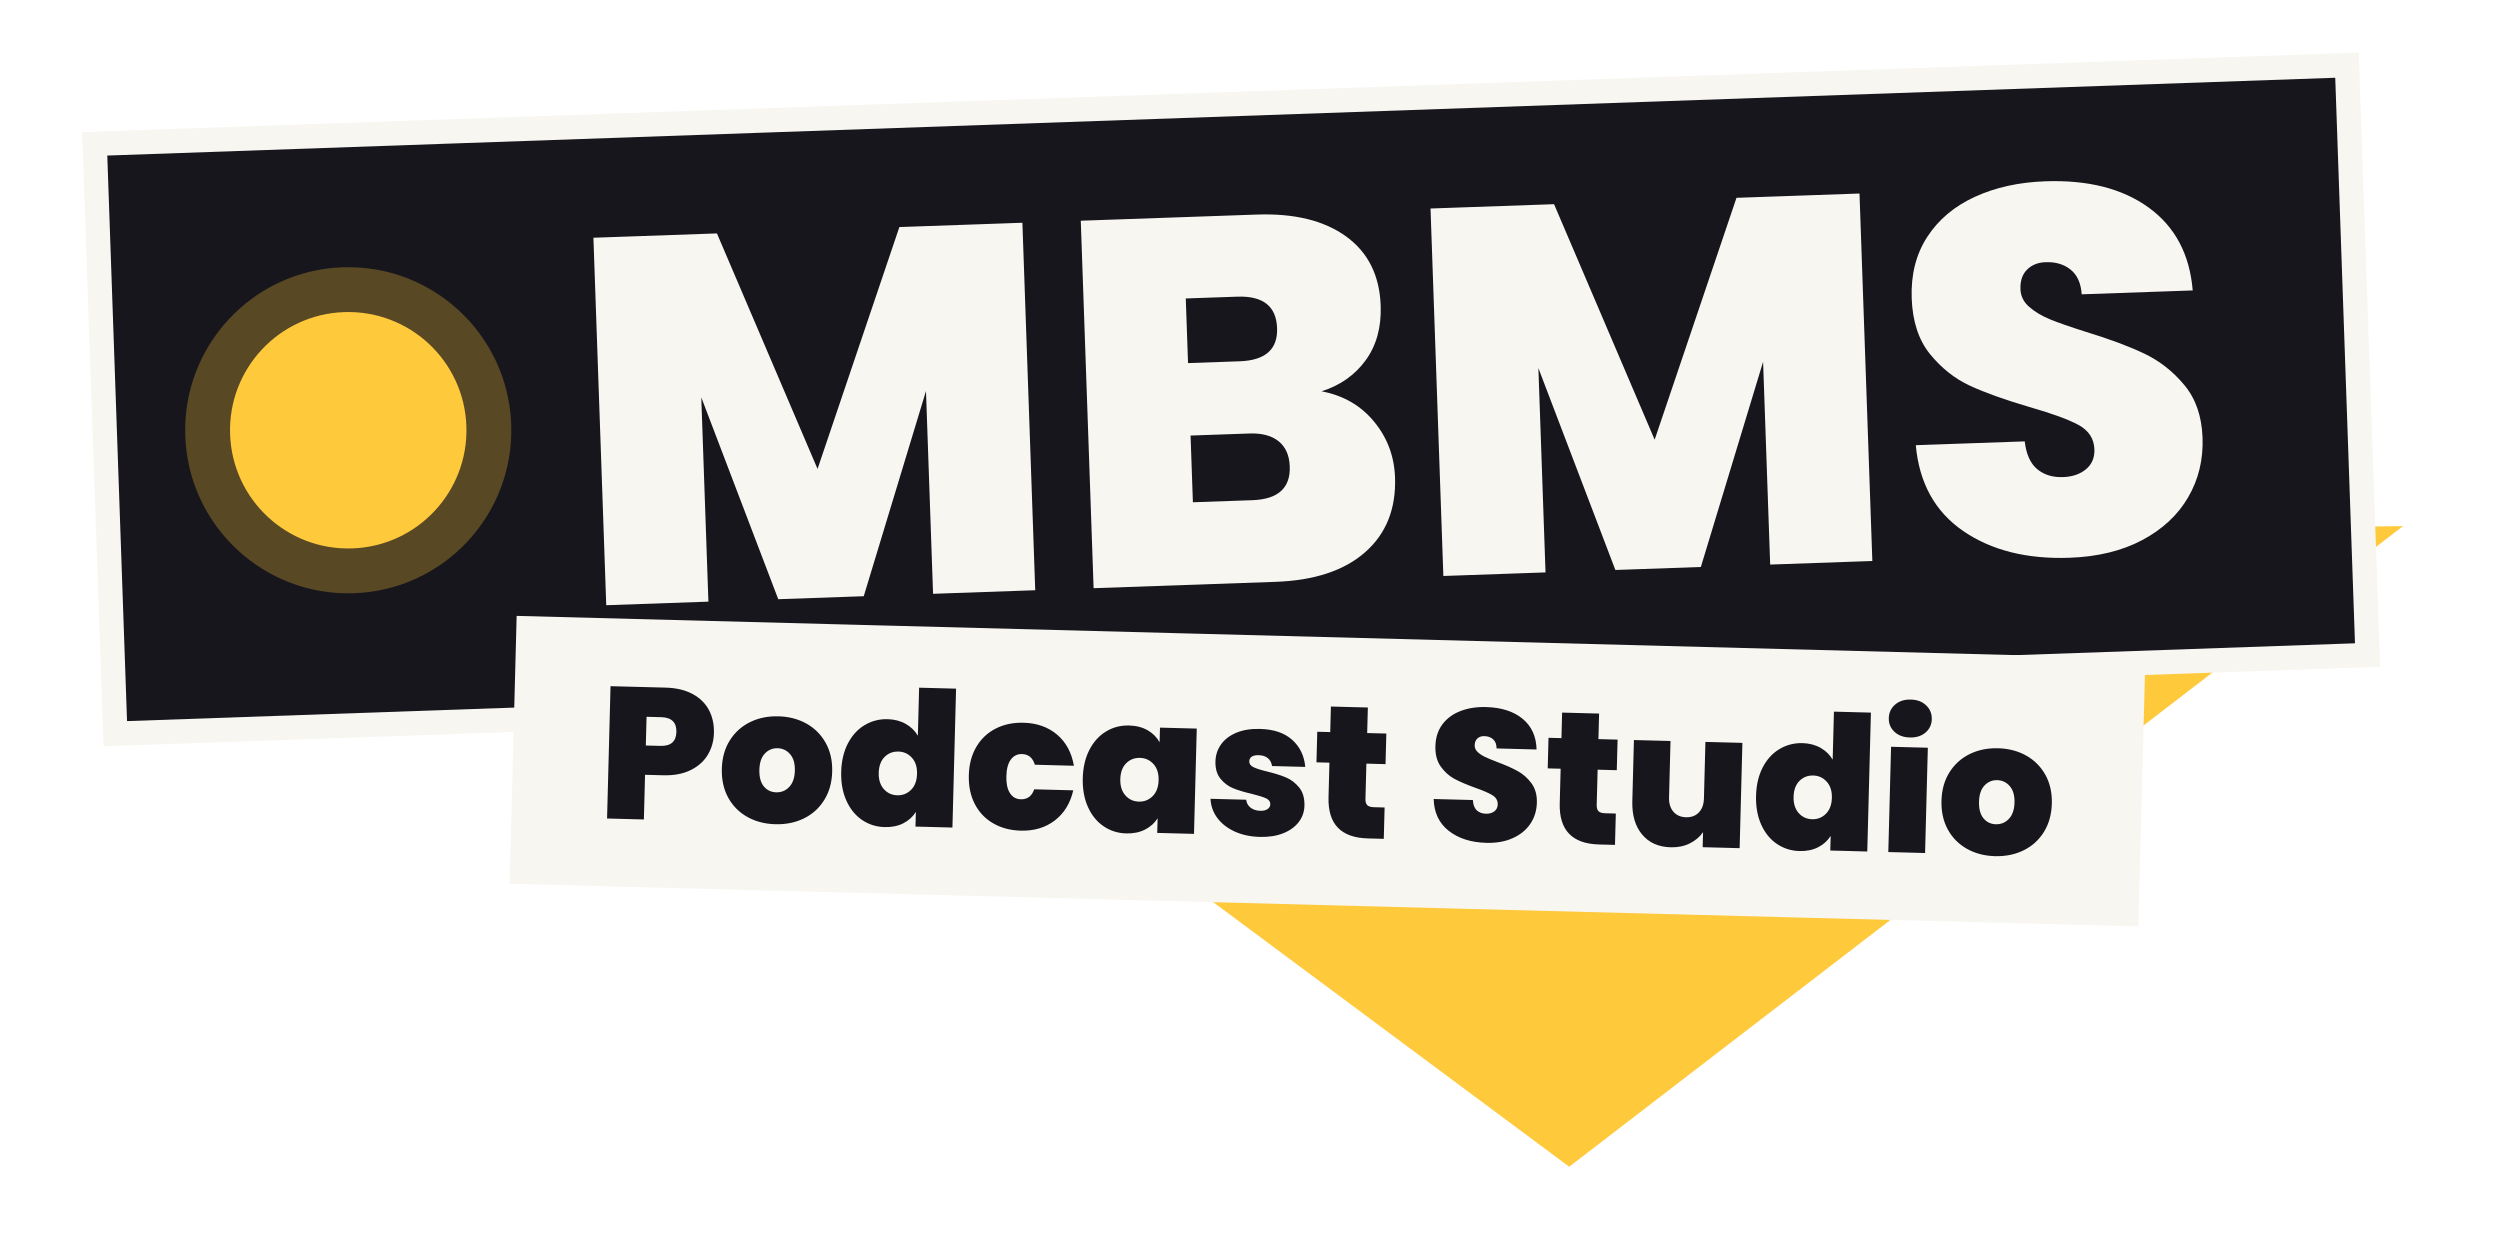
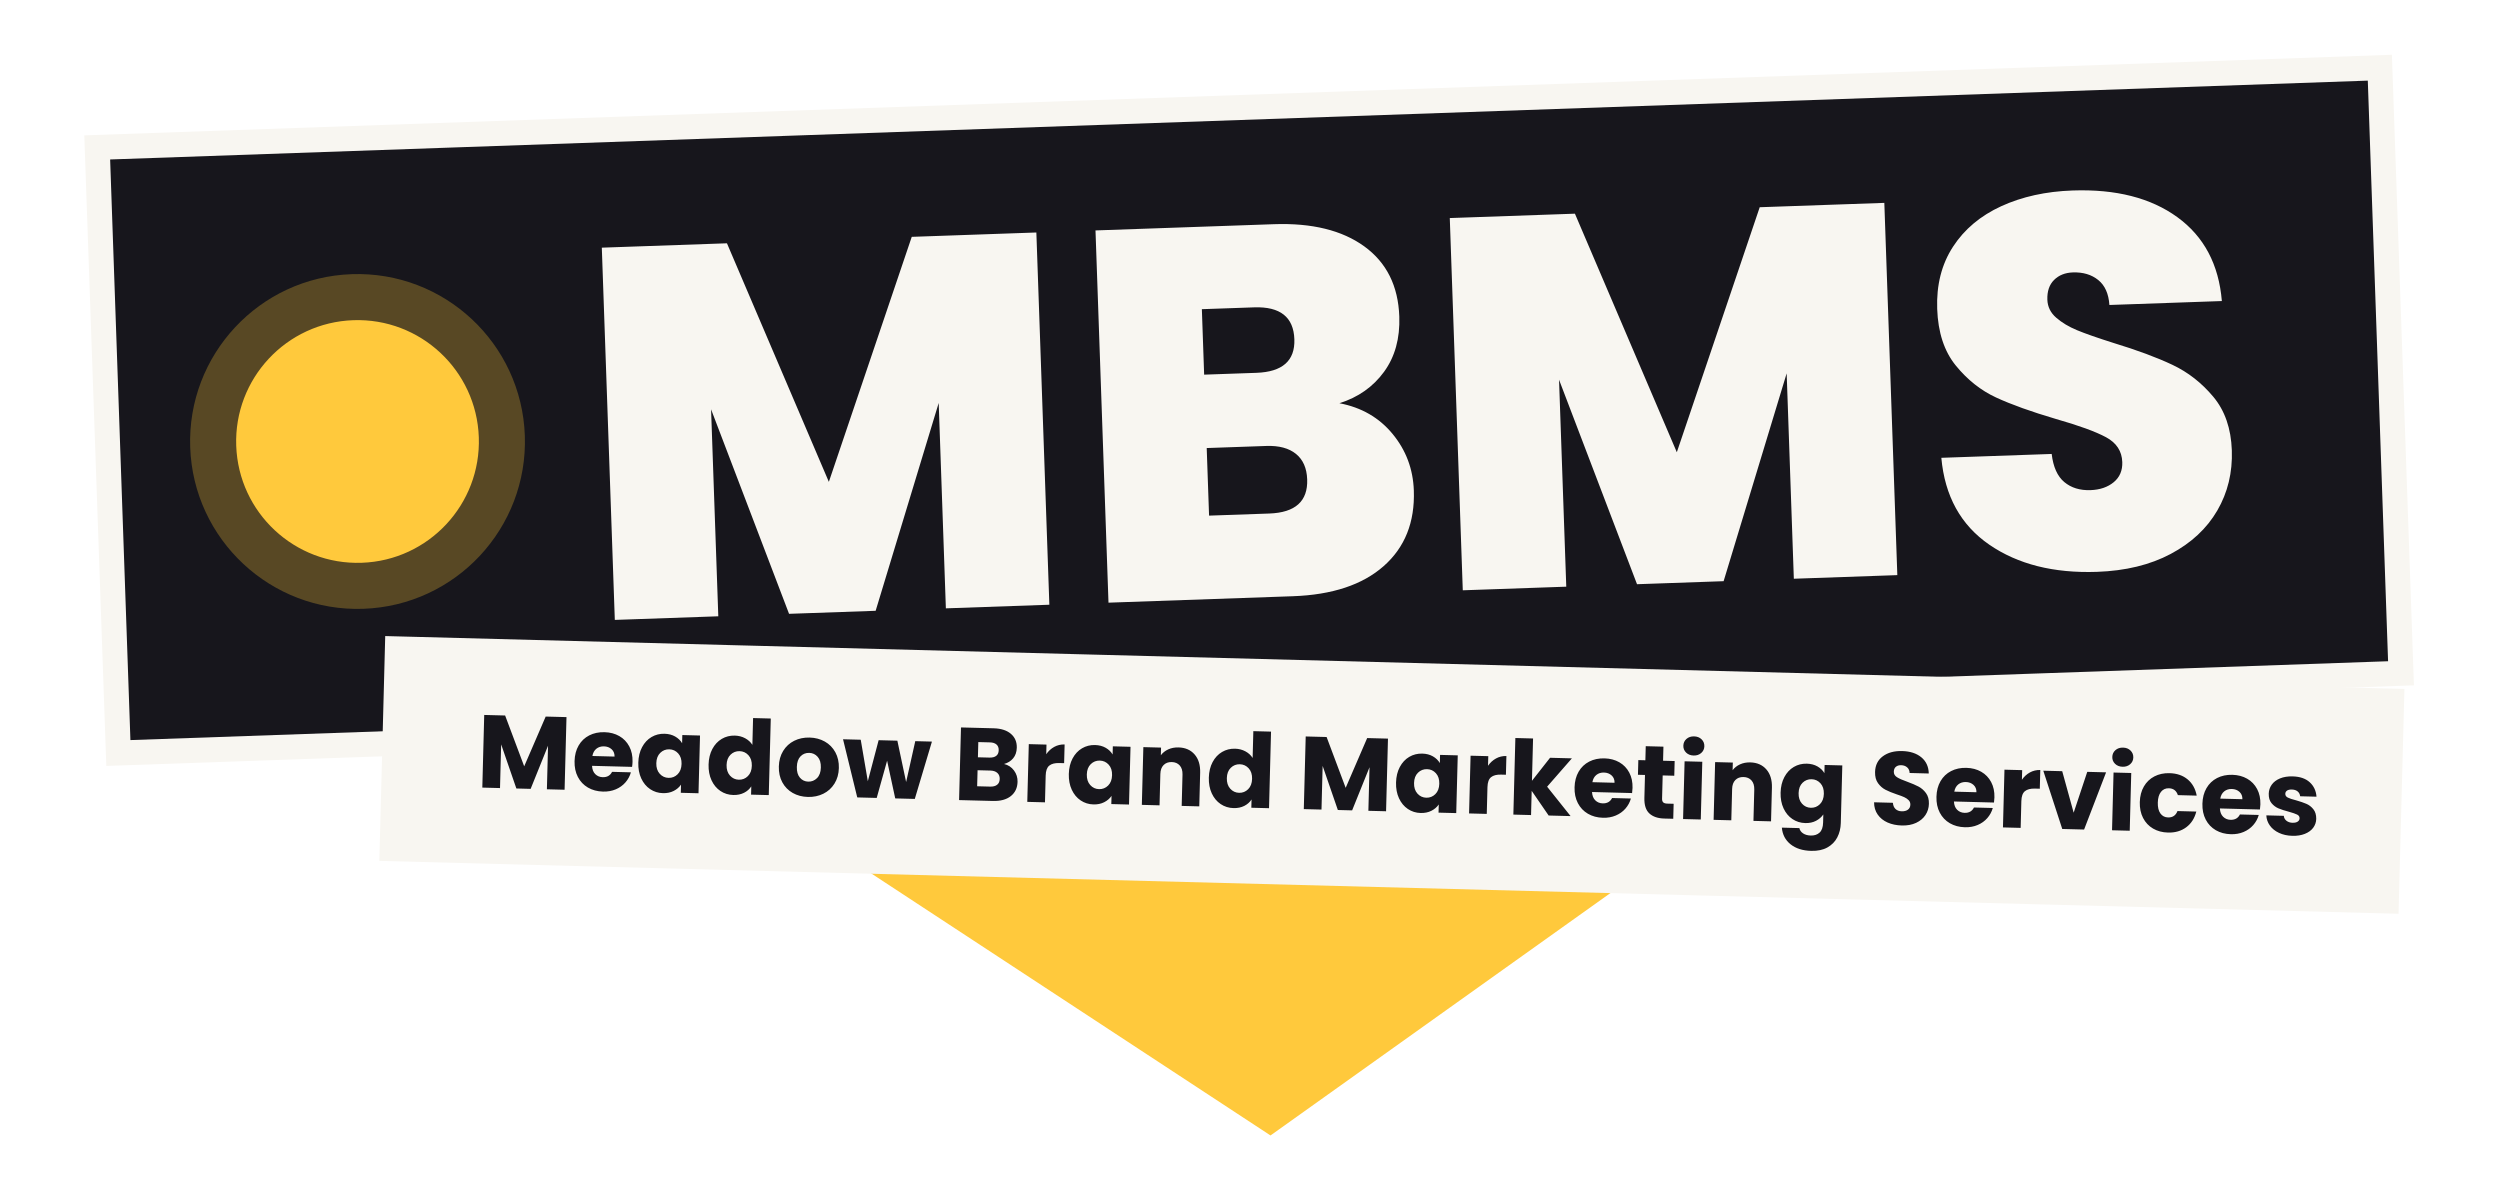
- <svg xmlns="http://www.w3.org/2000/svg" viewBox="0 0 719 360" width="719" height="360">
-   <rect width="719" height="360" rx="0" fill="none" />
-   <polygon points="211.482,157.312 691.113,151.312 451.298,335.55" fill="#FFC93C" />
-   <g transform="rotate(-2 354.075 114.875)">
-     <rect x="30" y="30" width="648.15" height="169.75" fill="#17161c" stroke="#f8f6f1" stroke-width="7" />
+ <svg xmlns="http://www.w3.org/2000/svg" viewBox="0 0 700.33 330" width="700" height="330">
+   <polygon points="99.91,150 599.91,144 355.91,318" fill="#FFC93C" />
+   <g transform="rotate(-2 349.91 114.875)">
+     <rect x="30" y="30" width="639.83" height="169.75" fill="#17161c" stroke="#f8f6f1" stroke-width="7" />
    <circle cx="100" cy="114.875" r="46.9" fill="#FFC93C" fill-opacity=".28" />
    <circle cx="100" cy="114.875" r="34" fill="#FFC93C" />
-     <path fill="#f8f6f1" d="M260.45 62L295.85 62L295.85 167.75L266.45 167.75L266.45 109.4L246.5 167.75L221.9 167.75L201.8 108.95L201.8 167.75L172.4 167.75L172.4 62L207.95 62L234.5 130.7L260.45 62M380.15 113.45Q389.45 115.55 394.93 122.68Q400.4 129.8 400.4 138.95L400.4 138.95Q400.4 152.45 391.1 160.1Q381.8 167.75 365 167.75L365 167.75L312.65 167.75L312.65 62L363.35 62Q379.55 62 388.78 69.2Q398 76.4 398 89.45L398 89.45Q398 98.75 393.13 104.98Q388.25 111.2 380.15 113.45L380.15 113.45M342.05 85.4L342.05 104L356.9 104Q368 104 368 94.85L368 94.85Q368 85.4 356.9 85.4L356.9 85.4L342.05 85.4M359.15 144.05Q370.25 144.05 370.25 134.75L370.25 134.75Q370.25 129.95 367.33 127.4Q364.4 124.85 359 124.85L359 124.85L342.05 124.85L342.05 144.05L359.15 144.05M501.35 62L536.75 62L536.75 167.75L507.35 167.75L507.35 109.4L487.4 167.75L462.8 167.75L442.7 108.95L442.7 167.75L413.3 167.75L413.3 62L448.85 62L475.4 130.7L501.35 62M593.45 168.8Q575 168.8 563.15 160.03Q551.3 151.25 550.4 134.9L550.4 134.9L581.75 134.9Q582.2 140.45 585.05 143Q587.9 145.55 592.4 145.55L592.4 145.55Q596.45 145.55 599.07 143.53Q601.7 141.5 601.7 137.9L601.7 137.9Q601.7 133.25 597.35 130.7Q593 128.15 583.25 125L583.25 125Q572.9 121.55 566.53 118.33Q560.15 115.1 555.42 108.88Q550.7 102.65 550.7 92.6L550.7 92.6Q550.7 82.4 555.8 75.13Q560.9 67.85 569.9 64.1Q578.9 60.35 590.3 60.35L590.3 60.35Q608.75 60.35 619.78 68.98Q630.8 77.6 631.55 93.2L631.55 93.2L599.6 93.2Q599.45 88.4 596.67 86Q593.9 83.6 589.55 83.6L589.55 83.6Q586.25 83.6 584.15 85.55Q582.05 87.5 582.05 91.1L582.05 91.1Q582.05 94.1 584.38 96.28Q586.7 98.45 590.15 100.03Q593.6 101.6 600.35 104L600.35 104Q610.4 107.45 616.92 110.83Q623.45 114.2 628.17 120.28Q632.9 126.35 632.9 135.65L632.9 135.65Q632.9 145.1 628.17 152.6Q623.45 160.1 614.53 164.45Q605.6 168.8 593.45 168.8L593.45 168.8" />
+     <path fill="#f8f6f1" d="M292.092 63.001V167.341H263.084V109.769L243.4 167.341H219.128L199.296 109.325V167.341H170.288V63.001H205.364L231.56 130.785L257.164 63.001ZM395.248 138.925Q395.248 152.245 386.072 159.793Q376.896 167.341 360.32 167.341H308.668V63.001H358.692Q374.676 63.001 383.778 70.105Q392.88 77.209 392.88 90.085Q392.88 99.261 388.07 105.403Q383.26 111.545 375.268 113.765Q384.444 115.837 389.846 122.867Q395.248 129.897 395.248 138.925ZM337.676 104.441H352.328Q363.28 104.441 363.28 95.413Q363.28 86.089 352.328 86.089H337.676ZM365.5 134.781Q365.5 130.045 362.614 127.529Q359.728 125.013 354.4 125.013H337.676V143.957H354.548Q365.5 143.957 365.5 134.781ZM529.78 63.001V167.341H500.772V109.769L481.088 167.341H456.816L436.984 109.325V167.341H407.976V63.001H443.052L469.248 130.785L494.852 63.001ZM543.248 134.929H574.18Q574.624 140.405 577.436 142.921Q580.248 145.437 584.688 145.437Q588.684 145.437 591.274 143.439Q593.864 141.441 593.864 137.889Q593.864 133.301 589.572 130.785Q585.28 128.269 575.66 125.161Q565.448 121.757 559.158 118.575Q552.868 115.393 548.206 109.251Q543.544 103.109 543.544 93.193Q543.544 83.129 548.576 75.951Q553.608 68.773 562.488 65.073Q571.368 61.373 582.616 61.373Q600.82 61.373 611.698 69.883Q622.576 78.393 623.316 93.785H591.792Q591.644 89.049 588.906 86.681Q586.168 84.313 581.876 84.313Q578.62 84.313 576.548 86.237Q574.476 88.161 574.476 91.713Q574.476 94.673 576.77 96.819Q579.064 98.965 582.468 100.519Q585.872 102.073 592.532 104.441Q602.448 107.845 608.886 111.175Q615.324 114.505 619.986 120.499Q624.648 126.493 624.648 135.669Q624.648 144.993 619.986 152.393Q615.324 159.793 606.518 164.085Q597.712 168.377 585.724 168.377Q567.52 168.377 555.828 159.719Q544.136 151.061 543.248 134.929Z" />
  </g>
-   <g transform="rotate(1.5 381.79 221.785)">
-     <rect x="150" y="185.75" width="463.58" height="72.07" fill="#f8f6f1" stroke="#f8f6f1" stroke-width="5" />
-     <path fill="#17161c" d="M205.1 215.44Q205.1 218.9 203.51 221.73Q201.92 224.57 198.7 226.27Q195.49 227.97 190.85 227.97L190.85 227.97L185.61 227.97L185.61 240.82L175.02 240.82L175.02 202.75L190.85 202.75Q195.44 202.75 198.65 204.37Q201.86 205.99 203.48 208.85Q205.1 211.71 205.1 215.44L205.1 215.44M189.82 219.54Q194.3 219.54 194.3 215.44L194.3 215.44Q194.3 211.28 189.82 211.28L189.82 211.28L185.61 211.28L185.61 219.54L189.82 219.54M223.46 241.2Q218.93 241.2 215.33 239.31Q211.74 237.42 209.69 233.91Q207.64 230.4 207.64 225.65L207.64 225.65Q207.64 220.95 209.72 217.44Q211.8 213.93 215.39 212.04Q218.98 210.15 223.52 210.15L223.52 210.15Q228.05 210.15 231.64 212.04Q235.23 213.93 237.31 217.44Q239.39 220.95 239.39 225.65L239.39 225.65Q239.39 230.34 237.31 233.88Q235.23 237.42 231.62 239.31Q228 241.2 223.46 241.2L223.46 241.2M223.46 232.02Q225.68 232.02 227.16 230.37Q228.65 228.72 228.65 225.65L228.65 225.65Q228.65 222.57 227.16 220.95Q225.68 219.33 223.52 219.33L223.52 219.33Q221.36 219.33 219.9 220.95Q218.44 222.57 218.44 225.65L218.44 225.65Q218.44 228.78 219.84 230.4Q221.25 232.02 223.46 232.02L223.46 232.02M241.98 225.65Q241.98 220.95 243.69 217.44Q245.39 213.93 248.36 212.04Q251.33 210.15 254.94 210.15L254.94 210.15Q257.86 210.15 260.15 211.36Q262.45 212.58 263.75 214.68L263.75 214.68L263.75 200.86L274.38 200.86L274.38 240.82L263.75 240.82L263.75 236.61Q262.5 238.71 260.24 239.96Q257.97 241.2 254.89 241.2L254.89 241.2Q251.27 241.2 248.33 239.31Q245.39 237.42 243.69 233.88Q241.98 230.34 241.98 225.65L241.98 225.65M263.8 225.65Q263.8 222.73 262.21 221.06Q260.61 219.38 258.29 219.38L258.29 219.38Q255.92 219.38 254.35 221.03Q252.78 222.68 252.78 225.65L252.78 225.65Q252.78 228.56 254.35 230.26Q255.92 231.96 258.29 231.96L258.29 231.96Q260.61 231.96 262.21 230.29Q263.8 228.62 263.8 225.65L263.8 225.65M278.7 225.65Q278.7 220.95 280.65 217.44Q282.59 213.93 286.08 212.04Q289.56 210.15 294.04 210.15L294.04 210.15Q299.82 210.15 303.76 213.31Q307.7 216.47 308.84 222.14L308.84 222.14L297.6 222.14Q296.63 219.17 293.82 219.17L293.82 219.17Q291.83 219.17 290.67 220.81Q289.5 222.46 289.5 225.65L289.5 225.65Q289.5 228.83 290.67 230.51Q291.83 232.18 293.82 232.18L293.82 232.18Q296.69 232.18 297.6 229.21L297.6 229.21L308.84 229.21Q307.7 234.83 303.76 238.01Q299.82 241.2 294.04 241.2L294.04 241.2Q289.56 241.2 286.08 239.31Q282.59 237.42 280.65 233.91Q278.7 230.4 278.7 225.65L278.7 225.65M311.48 225.65Q311.48 220.95 313.18 217.44Q314.88 213.93 317.83 212.04Q320.77 210.15 324.39 210.15L324.39 210.15Q327.52 210.15 329.79 211.39Q332.06 212.63 333.3 214.74L333.3 214.74L333.3 210.53L343.88 210.53L343.88 240.82L333.3 240.82L333.3 236.61Q332.06 238.71 329.76 239.96Q327.47 241.2 324.39 241.2L324.39 241.2Q320.77 241.2 317.83 239.31Q314.88 237.42 313.18 233.88Q311.48 230.34 311.48 225.65L311.48 225.65M333.3 225.65Q333.3 222.73 331.71 221.06Q330.11 219.38 327.79 219.38L327.79 219.38Q325.41 219.38 323.85 221.03Q322.28 222.68 322.28 225.65L322.28 225.65Q322.28 228.56 323.85 230.26Q325.41 231.96 327.79 231.96L327.79 231.96Q330.11 231.96 331.71 230.29Q333.3 228.62 333.3 225.65L333.3 225.65M362.84 241.2Q358.73 241.2 355.52 239.82Q352.31 238.44 350.44 236.04Q348.58 233.64 348.36 230.61L348.36 230.61L358.62 230.61Q358.84 232.07 359.97 232.88Q361.11 233.69 362.78 233.69L362.78 233.69Q364.08 233.69 364.83 233.15Q365.59 232.61 365.59 231.75L365.59 231.75Q365.59 230.61 364.35 230.07Q363.11 229.53 360.24 228.89L360.24 228.89Q357 228.24 354.84 227.43Q352.68 226.62 351.09 224.78Q349.5 222.95 349.5 219.81L349.5 219.81Q349.5 217.11 350.96 214.93Q352.41 212.74 355.25 211.44Q358.08 210.15 362.08 210.15L362.08 210.15Q368.02 210.15 371.42 213.06Q374.82 215.98 375.36 220.73L375.36 220.73L365.81 220.73Q365.54 219.27 364.54 218.49Q363.54 217.71 361.86 217.71L361.86 217.71Q360.57 217.71 359.89 218.19Q359.22 218.68 359.22 219.54L359.22 219.54Q359.22 220.62 360.46 221.19Q361.7 221.76 364.46 222.35L364.46 222.35Q367.75 223.05 369.94 223.92Q372.12 224.78 373.77 226.7Q375.42 228.62 375.42 231.91L375.42 231.91Q375.42 234.56 373.88 236.66Q372.34 238.77 369.51 239.98Q366.67 241.2 362.84 241.2L362.84 241.2M395.4 231.8L398.48 231.8L398.48 240.82L393.89 240.82Q382.28 240.82 382.28 229.32L382.28 229.32L382.28 219.33L378.55 219.33L378.55 210.53L382.28 210.53L382.28 203.18L392.91 203.18L392.91 210.53L398.42 210.53L398.42 219.33L392.91 219.33L392.91 229.48Q392.91 230.72 393.48 231.26Q394.05 231.8 395.4 231.8L395.4 231.8M428.01 241.2Q421.37 241.2 417.11 238.04Q412.84 234.88 412.52 228.99L412.52 228.99L423.8 228.99Q423.96 230.99 424.99 231.91Q426.02 232.83 427.64 232.83L427.64 232.83Q429.09 232.83 430.04 232.1Q430.98 231.37 430.98 230.07L430.98 230.07Q430.98 228.4 429.42 227.48Q427.85 226.56 424.34 225.43L424.34 225.43Q420.62 224.19 418.32 223.03Q416.03 221.87 414.33 219.63Q412.62 217.38 412.62 213.77L412.62 213.77Q412.62 210.09 414.46 207.48Q416.3 204.86 419.54 203.51Q422.78 202.16 426.88 202.16L426.88 202.16Q433.52 202.16 437.49 205.26Q441.46 208.37 441.73 213.98L441.73 213.98L430.23 213.98Q430.17 212.25 429.18 211.39Q428.18 210.53 426.61 210.53L426.61 210.53Q425.42 210.53 424.67 211.23Q423.91 211.93 423.91 213.23L423.91 213.23Q423.91 214.31 424.75 215.09Q425.58 215.87 426.83 216.44Q428.07 217.01 430.5 217.87L430.5 217.87Q434.12 219.11 436.47 220.33Q438.81 221.54 440.52 223.73Q442.22 225.92 442.22 229.26L442.22 229.26Q442.22 232.67 440.52 235.37Q438.81 238.07 435.6 239.63Q432.39 241.2 428.01 241.2L428.01 241.2M461.93 231.8L465 231.8L465 240.82L460.41 240.82Q448.8 240.82 448.8 229.32L448.8 229.32L448.8 219.33L445.08 219.33L445.08 210.53L448.8 210.53L448.8 203.18L459.44 203.18L459.44 210.53L464.95 210.53L464.95 219.33L459.44 219.33L459.44 229.48Q459.44 230.72 460.01 231.26Q460.58 231.8 461.93 231.8L461.93 231.8M490.22 210.53L500.86 210.53L500.86 240.82L490.22 240.82L490.22 236.5Q488.87 238.55 486.5 239.82Q484.12 241.09 481.04 241.09L481.04 241.09Q475.75 241.09 472.7 237.61Q469.65 234.12 469.65 228.13L469.65 228.13L469.65 210.53L480.18 210.53L480.18 226.78Q480.18 229.37 481.56 230.86Q482.93 232.34 485.2 232.34L485.2 232.34Q487.52 232.34 488.87 230.86Q490.22 229.37 490.22 226.78L490.22 226.78L490.22 210.53M505.18 225.65Q505.18 220.95 506.88 217.44Q508.58 213.93 511.55 212.04Q514.52 210.15 518.14 210.15L518.14 210.15Q521.06 210.15 523.35 211.36Q525.65 212.58 526.94 214.68L526.94 214.68L526.94 200.86L537.58 200.86L537.58 240.82L526.94 240.82L526.94 236.61Q525.7 238.71 523.43 239.96Q521.16 241.2 518.09 241.2L518.09 241.2Q514.47 241.2 511.53 239.31Q508.58 237.42 506.88 233.88Q505.18 230.34 505.18 225.65L505.18 225.65M527 225.65Q527 222.73 525.4 221.06Q523.81 219.38 521.49 219.38L521.49 219.38Q519.11 219.38 517.55 221.03Q515.98 222.68 515.98 225.65L515.98 225.65Q515.98 228.56 517.55 230.26Q519.11 231.96 521.49 231.96L521.49 231.96Q523.81 231.96 525.4 230.29Q527 228.62 527 225.65L527 225.65M548.97 207.72Q546.17 207.72 544.47 206.18Q542.76 204.64 542.76 202.32L542.76 202.32Q542.76 199.94 544.47 198.38Q546.17 196.81 548.97 196.81L548.97 196.81Q551.73 196.81 553.43 198.38Q555.13 199.94 555.13 202.32L555.13 202.32Q555.13 204.64 553.43 206.18Q551.73 207.72 548.97 207.72L548.97 207.72M543.63 210.53L554.21 210.53L554.21 240.82L543.63 240.82L543.63 210.53M574.35 241.2Q569.82 241.2 566.23 239.31Q562.64 237.42 560.58 233.91Q558.53 230.4 558.53 225.65L558.53 225.65Q558.53 220.95 560.61 217.44Q562.69 213.93 566.28 212.04Q569.87 210.15 574.41 210.15L574.41 210.15Q578.94 210.15 582.54 212.04Q586.13 213.93 588.21 217.44Q590.28 220.95 590.28 225.65L590.28 225.65Q590.28 230.34 588.21 233.88Q586.13 237.42 582.51 239.31Q578.89 241.2 574.35 241.2L574.35 241.2M574.35 232.02Q576.57 232.02 578.05 230.37Q579.54 228.72 579.54 225.65L579.54 225.65Q579.54 222.57 578.05 220.95Q576.57 219.33 574.41 219.33L574.41 219.33Q572.25 219.33 570.79 220.95Q569.33 222.57 569.33 225.65L569.33 225.65Q569.33 228.78 570.74 230.4Q572.14 232.02 574.35 232.02L574.35 232.02" />
+   <g transform="rotate(1.5 389.91 217.0)">
+     <rect x="109.49" y="188" width="560.84" height="58" fill="#f8f6f1" stroke="#f8f6f1" stroke-width="5" />
+     <path fill="#17161c" d="M158.348 206.864V227.222H153.389V215.013L148.836 227.222H144.834L140.252 214.984V227.222H135.293V206.864H141.151L146.864 220.958L152.519 206.864ZM177.082 220.321H165.859Q165.975 221.828 166.83 222.626Q167.686 223.423 168.933 223.423Q170.789 223.423 171.514 221.857H176.792Q176.386 223.452 175.327 224.728Q174.269 226.005 172.674 226.73Q171.079 227.454 169.107 227.454Q166.729 227.454 164.873 226.44Q163.017 225.424 161.973 223.539Q160.929 221.654 160.929 219.131Q160.929 216.608 161.958 214.724Q162.988 212.839 164.844 211.823Q166.7 210.808 169.107 210.808Q171.456 210.808 173.283 211.794Q175.11 212.78 176.139 214.607Q177.169 216.434 177.169 218.87Q177.169 219.566 177.082 220.321ZM172.094 217.565Q172.094 216.29 171.224 215.536Q170.354 214.781 169.049 214.781Q167.802 214.781 166.946 215.506Q166.091 216.231 165.888 217.565ZM185.927 210.808Q187.638 210.808 188.928 211.505Q190.219 212.201 190.915 213.332V211.041H195.874V227.222H190.915V224.931Q190.19 226.062 188.899 226.758Q187.609 227.454 185.898 227.454Q183.926 227.454 182.302 226.425Q180.678 225.395 179.735 223.496Q178.793 221.596 178.793 219.102Q178.793 216.608 179.735 214.724Q180.678 212.839 182.302 211.823Q183.926 210.808 185.927 210.808ZM187.377 215.13Q185.898 215.13 184.868 216.188Q183.839 217.246 183.839 219.102Q183.839 220.958 184.868 222.046Q185.898 223.133 187.377 223.133Q188.856 223.133 189.885 222.06Q190.915 220.987 190.915 219.131Q190.915 217.275 189.885 216.202Q188.856 215.13 187.377 215.13ZM205.618 210.808Q207.213 210.808 208.532 211.475Q209.852 212.142 210.606 213.273V205.762H215.565V227.222H210.606V224.903Q209.91 226.062 208.619 226.758Q207.329 227.454 205.618 227.454Q203.617 227.454 201.993 226.425Q200.369 225.395 199.426 223.496Q198.484 221.596 198.484 219.102Q198.484 216.608 199.426 214.724Q200.369 212.839 201.993 211.823Q203.617 210.808 205.618 210.808ZM207.068 215.13Q205.589 215.13 204.559 216.188Q203.53 217.246 203.53 219.102Q203.53 220.958 204.559 222.046Q205.589 223.133 207.068 223.133Q208.547 223.133 209.576 222.06Q210.606 220.987 210.606 219.131Q210.606 217.275 209.576 216.202Q208.547 215.13 207.068 215.13ZM218.175 219.131Q218.175 216.637 219.277 214.738Q220.379 212.839 222.293 211.823Q224.207 210.808 226.585 210.808Q228.963 210.808 230.877 211.823Q232.791 212.839 233.893 214.738Q234.995 216.637 234.995 219.131Q234.995 221.625 233.878 223.525Q232.762 225.424 230.833 226.44Q228.905 227.454 226.527 227.454Q224.149 227.454 222.249 226.44Q220.35 225.424 219.262 223.539Q218.175 221.654 218.175 219.131ZM229.949 219.131Q229.949 217.189 228.977 216.144Q228.006 215.101 226.585 215.101Q225.135 215.101 224.178 216.13Q223.221 217.16 223.221 219.131Q223.221 221.075 224.163 222.118Q225.106 223.162 226.527 223.162Q227.948 223.162 228.948 222.118Q229.949 221.075 229.949 219.131ZM260.863 211.041 256.484 227.222H251.003L248.451 216.725L245.812 227.222H240.36L235.952 211.041H240.911L243.202 222.612L245.928 211.041H251.177L253.932 222.553L256.194 211.041ZM285.136 221.684Q285.136 224.236 283.352 225.729Q281.569 227.222 278.379 227.222H268.896V206.864H278.06Q281.163 206.864 282.917 208.286Q284.672 209.707 284.672 212.142Q284.672 213.94 283.729 215.13Q282.787 216.319 281.221 216.782Q282.99 217.16 284.063 218.537Q285.136 219.915 285.136 221.684ZM273.855 215.101H277.103Q278.321 215.101 278.973 214.564Q279.626 214.028 279.626 212.983Q279.626 211.94 278.973 211.389Q278.321 210.838 277.103 210.838H273.855ZM280.119 221.017Q280.119 219.944 279.409 219.334Q278.698 218.726 277.451 218.726H273.855V223.22H277.509Q278.756 223.22 279.438 222.655Q280.119 222.089 280.119 221.017ZM298.041 210.867V216.115H296.678Q294.822 216.115 293.894 216.913Q292.966 217.71 292.966 219.712V227.222H288.007V211.041H292.966V213.737Q293.836 212.404 295.141 211.635Q296.446 210.867 298.041 210.867ZM306.567 210.808Q308.278 210.808 309.568 211.505Q310.859 212.201 311.555 213.332V211.041H316.514V227.222H311.555V224.931Q310.83 226.062 309.539 226.758Q308.249 227.454 306.538 227.454Q304.566 227.454 302.942 226.425Q301.318 225.395 300.375 223.496Q299.433 221.596 299.433 219.102Q299.433 216.608 300.375 214.724Q301.318 212.839 302.942 211.823Q304.566 210.808 306.567 210.808ZM308.017 215.13Q306.538 215.13 305.508 216.188Q304.479 217.246 304.479 219.102Q304.479 220.958 305.508 222.046Q306.538 223.133 308.017 223.133Q309.496 223.133 310.525 222.06Q311.555 220.987 311.555 219.131Q311.555 217.275 310.525 216.202Q309.496 215.13 308.017 215.13ZM336.205 217.768V227.222H331.275V218.435Q331.275 216.811 330.434 215.912Q329.593 215.013 328.172 215.013Q326.751 215.013 325.91 215.912Q325.069 216.811 325.069 218.435V227.222H320.11V211.041H325.069V213.186Q325.823 212.113 327.099 211.49Q328.375 210.867 329.97 210.867Q332.812 210.867 334.508 212.708Q336.205 214.549 336.205 217.768ZM345.804 210.808Q347.399 210.808 348.718 211.475Q350.038 212.142 350.792 213.273V205.762H355.751V227.222H350.792V224.903Q350.096 226.062 348.805 226.758Q347.515 227.454 345.804 227.454Q343.803 227.454 342.179 226.425Q340.555 225.395 339.612 223.496Q338.67 221.596 338.67 219.102Q338.67 216.608 339.612 214.724Q340.555 212.839 342.179 211.823Q343.803 210.808 345.804 210.808ZM347.254 215.13Q345.775 215.13 344.745 216.188Q343.716 217.246 343.716 219.102Q343.716 220.958 344.745 222.046Q345.775 223.133 347.254 223.133Q348.733 223.133 349.762 222.06Q350.792 220.987 350.792 219.131Q350.792 217.275 349.762 216.202Q348.733 215.13 347.254 215.13ZM388.55 206.864V227.222H383.591V215.013L379.038 227.222H375.036L370.454 214.984V227.222H365.495V206.864H371.353L377.066 220.958L382.721 206.864ZM398.265 210.808Q399.976 210.808 401.266 211.505Q402.557 212.201 403.253 213.332V211.041H408.212V227.222H403.253V224.931Q402.528 226.062 401.237 226.758Q399.947 227.454 398.236 227.454Q396.264 227.454 394.64 226.425Q393.016 225.395 392.073 223.496Q391.131 221.596 391.131 219.102Q391.131 216.608 392.073 214.724Q393.016 212.839 394.64 211.823Q396.264 210.808 398.265 210.808ZM399.715 215.13Q398.236 215.13 397.206 216.188Q396.177 217.246 396.177 219.102Q396.177 220.958 397.206 222.046Q398.236 223.133 399.715 223.133Q401.194 223.133 402.223 222.06Q403.253 220.987 403.253 219.131Q403.253 217.275 402.223 216.202Q401.194 215.13 399.715 215.13ZM421.842 210.867V216.115H420.479Q418.623 216.115 417.695 216.913Q416.767 217.71 416.767 219.712V227.222H411.808V211.041H416.767V213.737Q417.637 212.404 418.942 211.635Q420.247 210.867 421.842 210.867ZM434.109 227.222 429.179 220.436V227.222H424.22V205.762H429.179V217.624L434.08 211.041H440.199L433.471 219.16L440.257 227.222ZM457.309 220.321H446.086Q446.202 221.828 447.057 222.626Q447.913 223.423 449.16 223.423Q451.016 223.423 451.741 221.857H457.019Q456.613 223.452 455.554 224.728Q454.496 226.005 452.901 226.73Q451.306 227.454 449.334 227.454Q446.956 227.454 445.1 226.44Q443.244 225.424 442.2 223.539Q441.156 221.654 441.156 219.131Q441.156 216.608 442.185 214.724Q443.215 212.839 445.071 211.823Q446.927 210.808 449.334 210.808Q451.683 210.808 453.51 211.794Q455.337 212.78 456.366 214.607Q457.396 216.434 457.396 218.87Q457.396 219.566 457.309 220.321ZM452.321 217.565Q452.321 216.29 451.451 215.536Q450.581 214.781 449.276 214.781Q448.029 214.781 447.173 215.506Q446.318 216.231 446.115 217.565ZM469.025 223.017V227.222H466.502Q463.805 227.222 462.297 225.903Q460.789 224.583 460.789 221.596V215.159H458.817V211.041H460.789V207.096H465.748V211.041H468.996V215.159H465.748V221.654Q465.748 222.38 466.096 222.698Q466.444 223.017 467.256 223.017ZM471.316 206.69Q471.316 205.53 472.142 204.762Q472.969 203.993 474.274 203.993Q475.55 203.993 476.376 204.762Q477.203 205.53 477.203 206.69Q477.203 207.821 476.376 208.59Q475.55 209.358 474.274 209.358Q472.969 209.358 472.142 208.59Q471.316 207.821 471.316 206.69ZM476.739 211.041V227.222H471.78V211.041ZM496.43 217.768V227.222H491.5V218.435Q491.5 216.811 490.659 215.912Q489.818 215.013 488.397 215.013Q486.976 215.013 486.135 215.912Q485.294 216.811 485.294 218.435V227.222H480.335V211.041H485.294V213.186Q486.048 212.113 487.324 211.49Q488.6 210.867 490.195 210.867Q493.037 210.867 494.733 212.708Q496.43 214.549 496.43 217.768ZM511.017 213.332V211.041H515.976V227.194Q515.976 229.427 515.091 231.239Q514.207 233.052 512.394 234.125Q510.582 235.197 507.885 235.197Q504.289 235.197 502.056 233.501Q499.823 231.804 499.504 228.904H504.405Q504.637 229.833 505.507 230.369Q506.377 230.905 507.653 230.905Q509.19 230.905 510.103 230.021Q511.017 229.136 511.017 227.194V224.903Q510.292 226.034 509.016 226.744Q507.74 227.454 506.029 227.454Q504.028 227.454 502.404 226.425Q500.78 225.395 499.837 223.496Q498.895 221.596 498.895 219.102Q498.895 216.608 499.837 214.724Q500.78 212.839 502.404 211.823Q504.028 210.808 506.029 210.808Q507.74 210.808 509.03 211.505Q510.321 212.201 511.017 213.332ZM507.479 215.13Q506 215.13 504.97 216.188Q503.941 217.246 503.941 219.102Q503.941 220.958 504.97 222.046Q506 223.133 507.479 223.133Q508.958 223.133 509.987 222.06Q511.017 220.987 511.017 219.131Q511.017 217.275 509.987 216.202Q508.958 215.13 507.479 215.13ZM525.14 221.132H530.418Q530.534 222.263 531.201 222.858Q531.868 223.452 532.941 223.452Q534.043 223.452 534.681 222.945Q535.319 222.438 535.319 221.538Q535.319 220.785 534.812 220.291Q534.304 219.798 533.564 219.479Q532.825 219.16 531.462 218.755Q529.49 218.145 528.243 217.536Q526.996 216.928 526.097 215.738Q525.198 214.549 525.198 212.636Q525.198 209.793 527.257 208.184Q529.316 206.575 532.622 206.575Q535.986 206.575 538.045 208.184Q540.104 209.793 540.249 212.665H534.884Q534.826 211.678 534.159 211.113Q533.492 210.547 532.448 210.547Q531.549 210.547 530.998 211.026Q530.447 211.505 530.447 212.404Q530.447 213.389 531.375 213.94Q532.303 214.492 534.275 215.13Q536.247 215.797 537.48 216.406Q538.712 217.014 539.611 218.174Q540.51 219.334 540.51 221.161Q540.51 222.901 539.625 224.322Q538.741 225.743 537.059 226.584Q535.377 227.425 533.086 227.425Q530.853 227.425 529.084 226.7Q527.315 225.975 526.256 224.554Q525.198 223.133 525.14 221.132ZM558.722 220.321H547.499Q547.615 221.828 548.47 222.626Q549.326 223.423 550.573 223.423Q552.429 223.423 553.154 221.857H558.432Q558.026 223.452 556.967 224.728Q555.909 226.005 554.314 226.73Q552.719 227.454 550.747 227.454Q548.369 227.454 546.513 226.44Q544.657 225.424 543.613 223.539Q542.569 221.654 542.569 219.131Q542.569 216.608 543.598 214.724Q544.628 212.839 546.484 211.823Q548.34 210.808 550.747 210.808Q553.096 210.808 554.923 211.794Q556.75 212.78 557.779 214.607Q558.809 216.434 558.809 218.87Q558.809 219.566 558.722 220.321ZM553.734 217.565Q553.734 216.29 552.864 215.536Q551.994 214.781 550.689 214.781Q549.442 214.781 548.586 215.506Q547.731 216.231 547.528 217.565ZM571.453 210.867V216.115H570.09Q568.234 216.115 567.306 216.913Q566.378 217.71 566.378 219.712V227.222H561.419V211.041H566.378V213.737Q567.248 212.404 568.553 211.635Q569.858 210.867 571.453 210.867ZM581.11 222.582 584.619 211.041H589.897L584.155 227.222H578.036L572.294 211.041H577.601ZM591.521 206.69Q591.521 205.53 592.347 204.762Q593.174 203.993 594.479 203.993Q595.755 203.993 596.581 204.762Q597.408 205.53 597.408 206.69Q597.408 207.821 596.581 208.59Q595.755 209.358 594.479 209.358Q593.174 209.358 592.347 208.59Q591.521 207.821 591.521 206.69ZM596.944 211.041V227.222H591.985V211.041ZM607.674 210.808Q610.719 210.808 612.764 212.404Q614.808 213.999 615.446 216.898H610.168Q609.501 215.042 607.587 215.042Q606.224 215.042 605.412 216.101Q604.6 217.16 604.6 219.131Q604.6 221.103 605.412 222.162Q606.224 223.22 607.587 223.22Q609.501 223.22 610.168 221.364H615.446Q614.808 224.207 612.749 225.831Q610.69 227.454 607.674 227.454Q605.296 227.454 603.454 226.44Q601.613 225.424 600.583 223.539Q599.554 221.654 599.554 219.131Q599.554 216.608 600.583 214.724Q601.613 212.839 603.454 211.823Q605.296 210.808 607.674 210.808ZM633.252 220.321H622.029Q622.145 221.828 623 222.626Q623.856 223.423 625.103 223.423Q626.959 223.423 627.684 221.857H632.962Q632.556 223.452 631.498 224.728Q630.439 226.005 628.844 226.73Q627.249 227.454 625.277 227.454Q622.899 227.454 621.043 226.44Q619.187 225.424 618.143 223.539Q617.099 221.654 617.099 219.131Q617.099 216.608 618.129 214.724Q619.158 212.839 621.014 211.823Q622.87 210.808 625.277 210.808Q627.626 210.808 629.453 211.794Q631.28 212.78 632.31 214.607Q633.339 216.434 633.339 218.87Q633.339 219.566 633.252 220.321ZM628.264 217.565Q628.264 216.29 627.394 215.536Q626.524 214.781 625.219 214.781Q623.972 214.781 623.117 215.506Q622.261 216.231 622.058 217.565ZM635.079 221.916H639.98Q640.067 222.756 640.763 223.279Q641.459 223.8 642.474 223.8Q643.402 223.8 643.909 223.438Q644.417 223.076 644.417 222.495Q644.417 221.799 643.692 221.466Q642.967 221.132 641.343 220.726Q639.603 220.321 638.443 219.871Q637.283 219.422 636.442 218.45Q635.601 217.478 635.601 215.826Q635.601 214.433 636.37 213.288Q637.138 212.142 638.631 211.475Q640.125 210.808 642.184 210.808Q645.229 210.808 646.983 212.316Q648.738 213.825 648.999 216.319H644.417Q644.301 215.477 643.678 214.984Q643.054 214.492 642.039 214.492Q641.169 214.492 640.705 214.825Q640.241 215.159 640.241 215.738Q640.241 216.434 640.98 216.782Q641.72 217.13 643.286 217.478Q645.084 217.942 646.215 218.392Q647.346 218.841 648.201 219.842Q649.057 220.843 649.086 222.524Q649.086 223.946 648.288 225.062Q647.491 226.178 645.997 226.816Q644.504 227.454 642.532 227.454Q640.415 227.454 638.762 226.73Q637.109 226.005 636.152 224.743Q635.195 223.481 635.079 221.916Z" />
  </g>
</svg>
